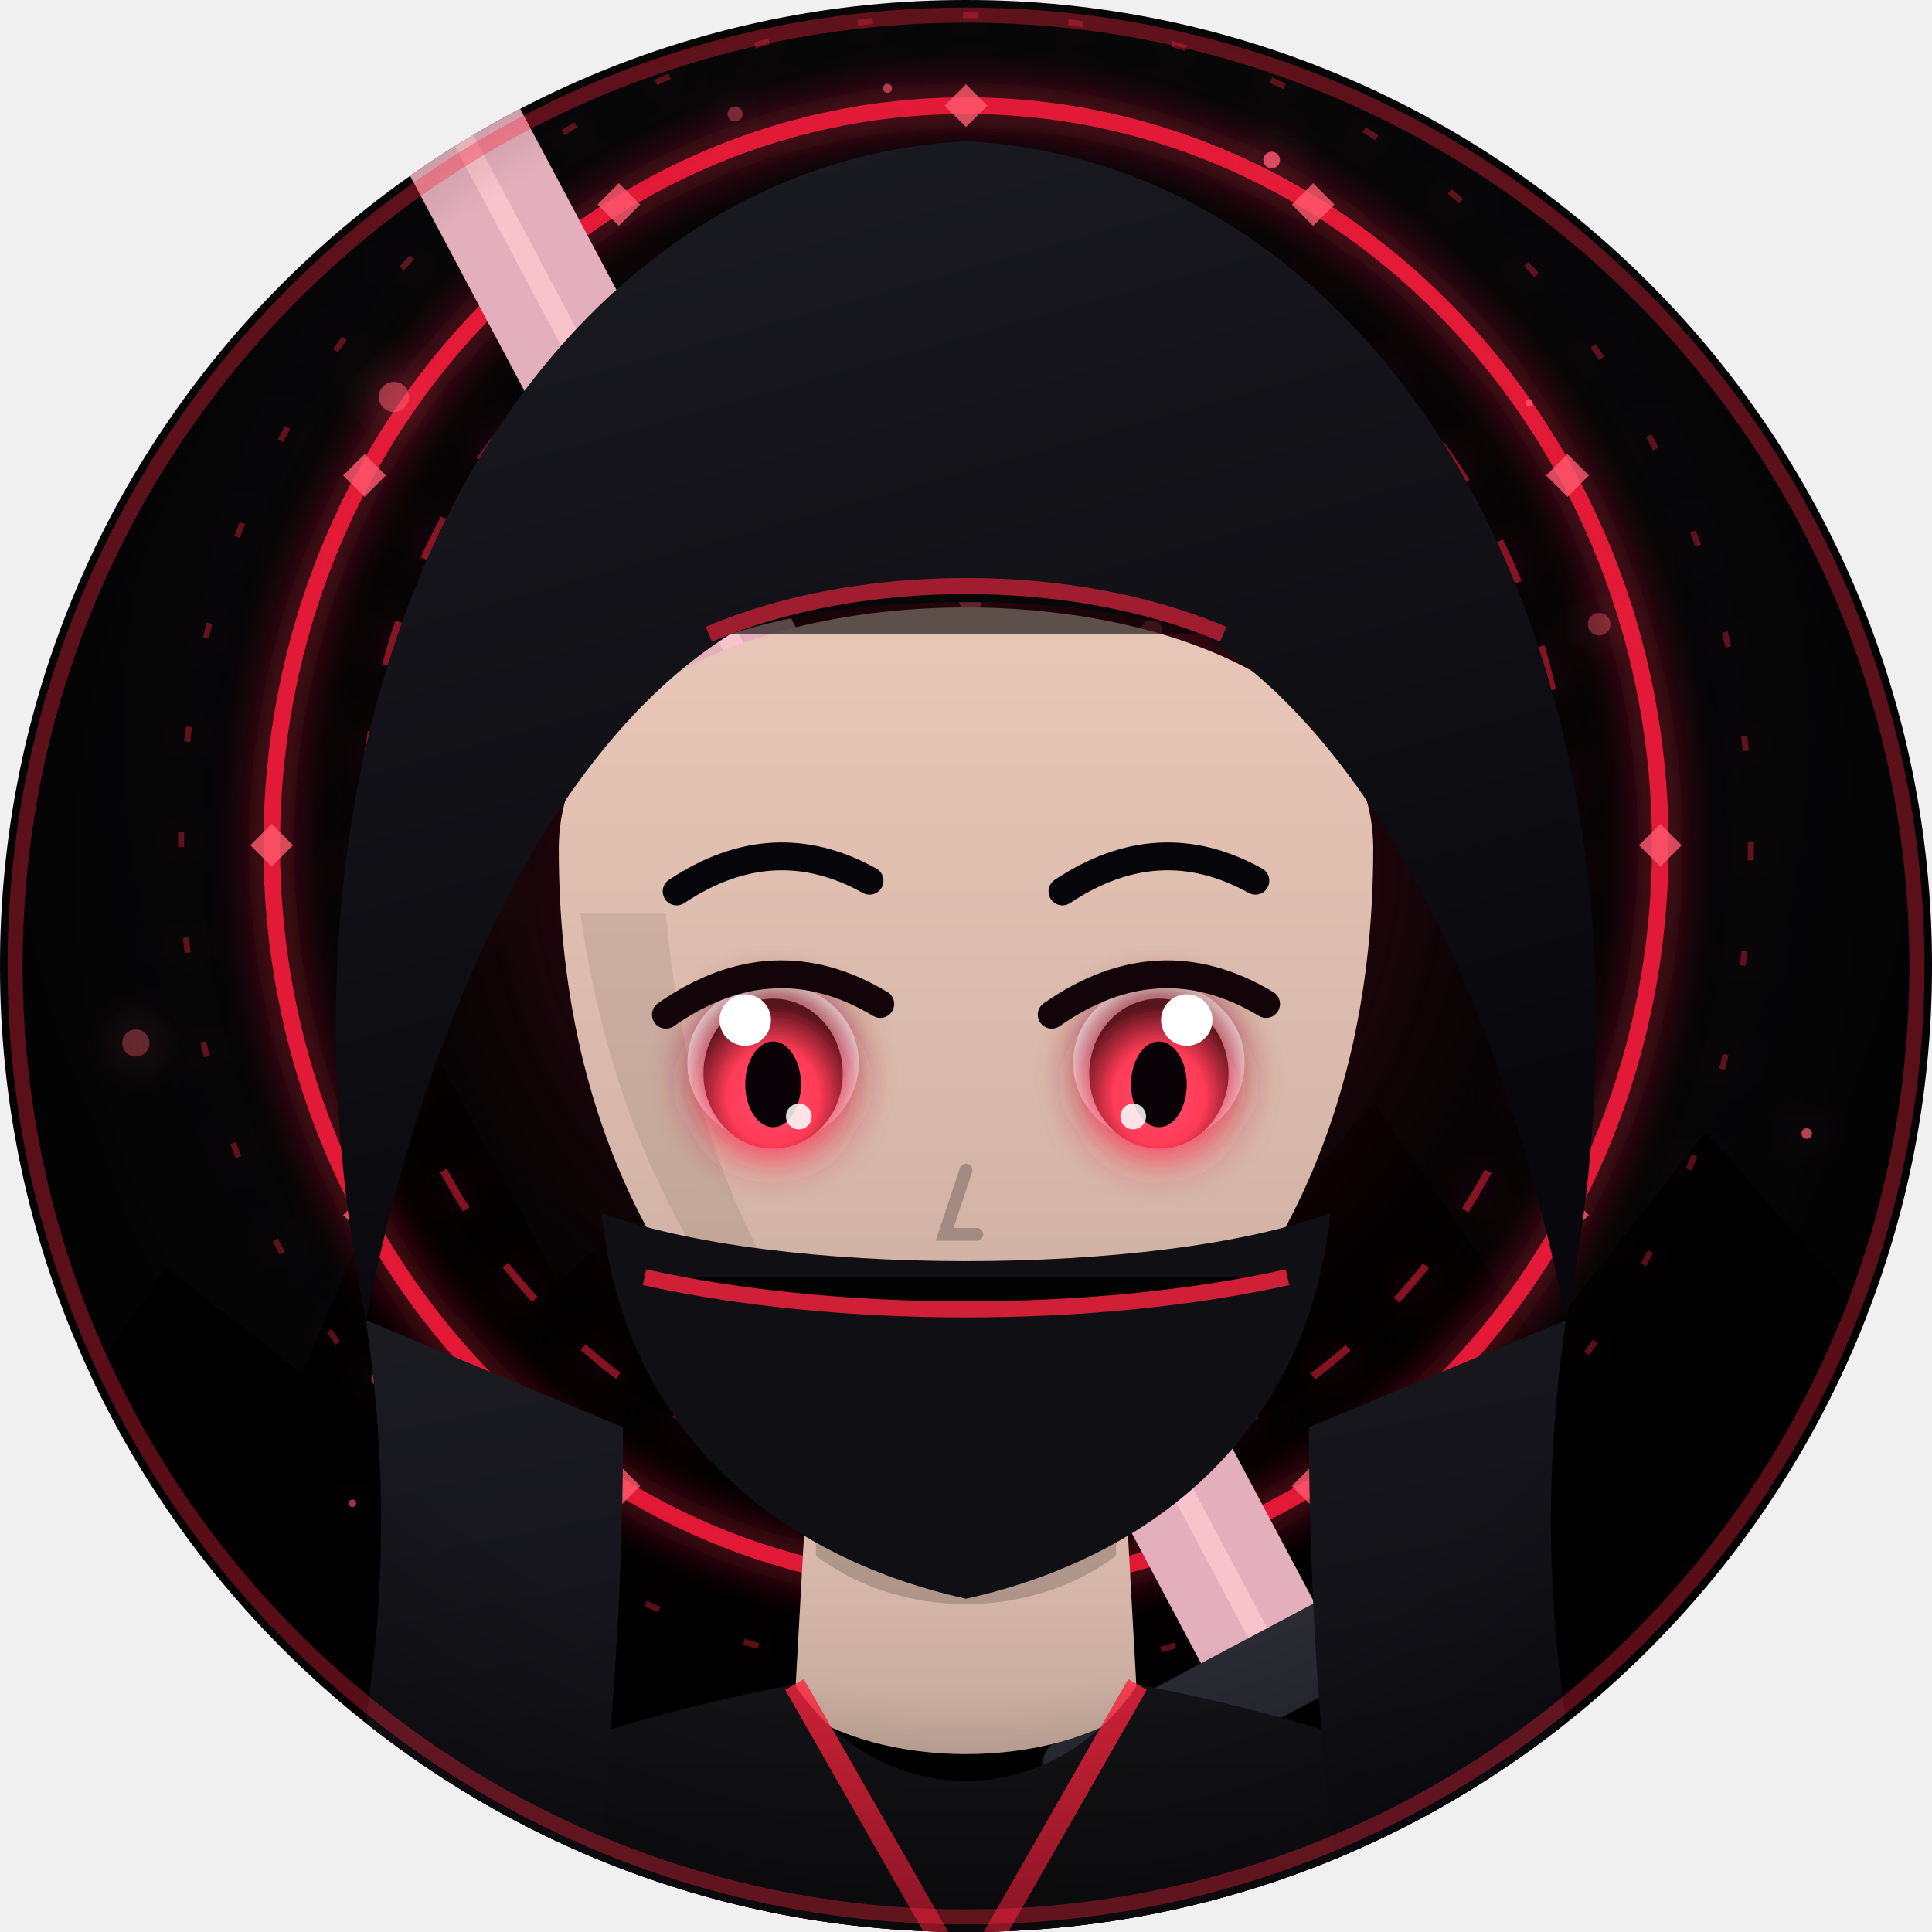
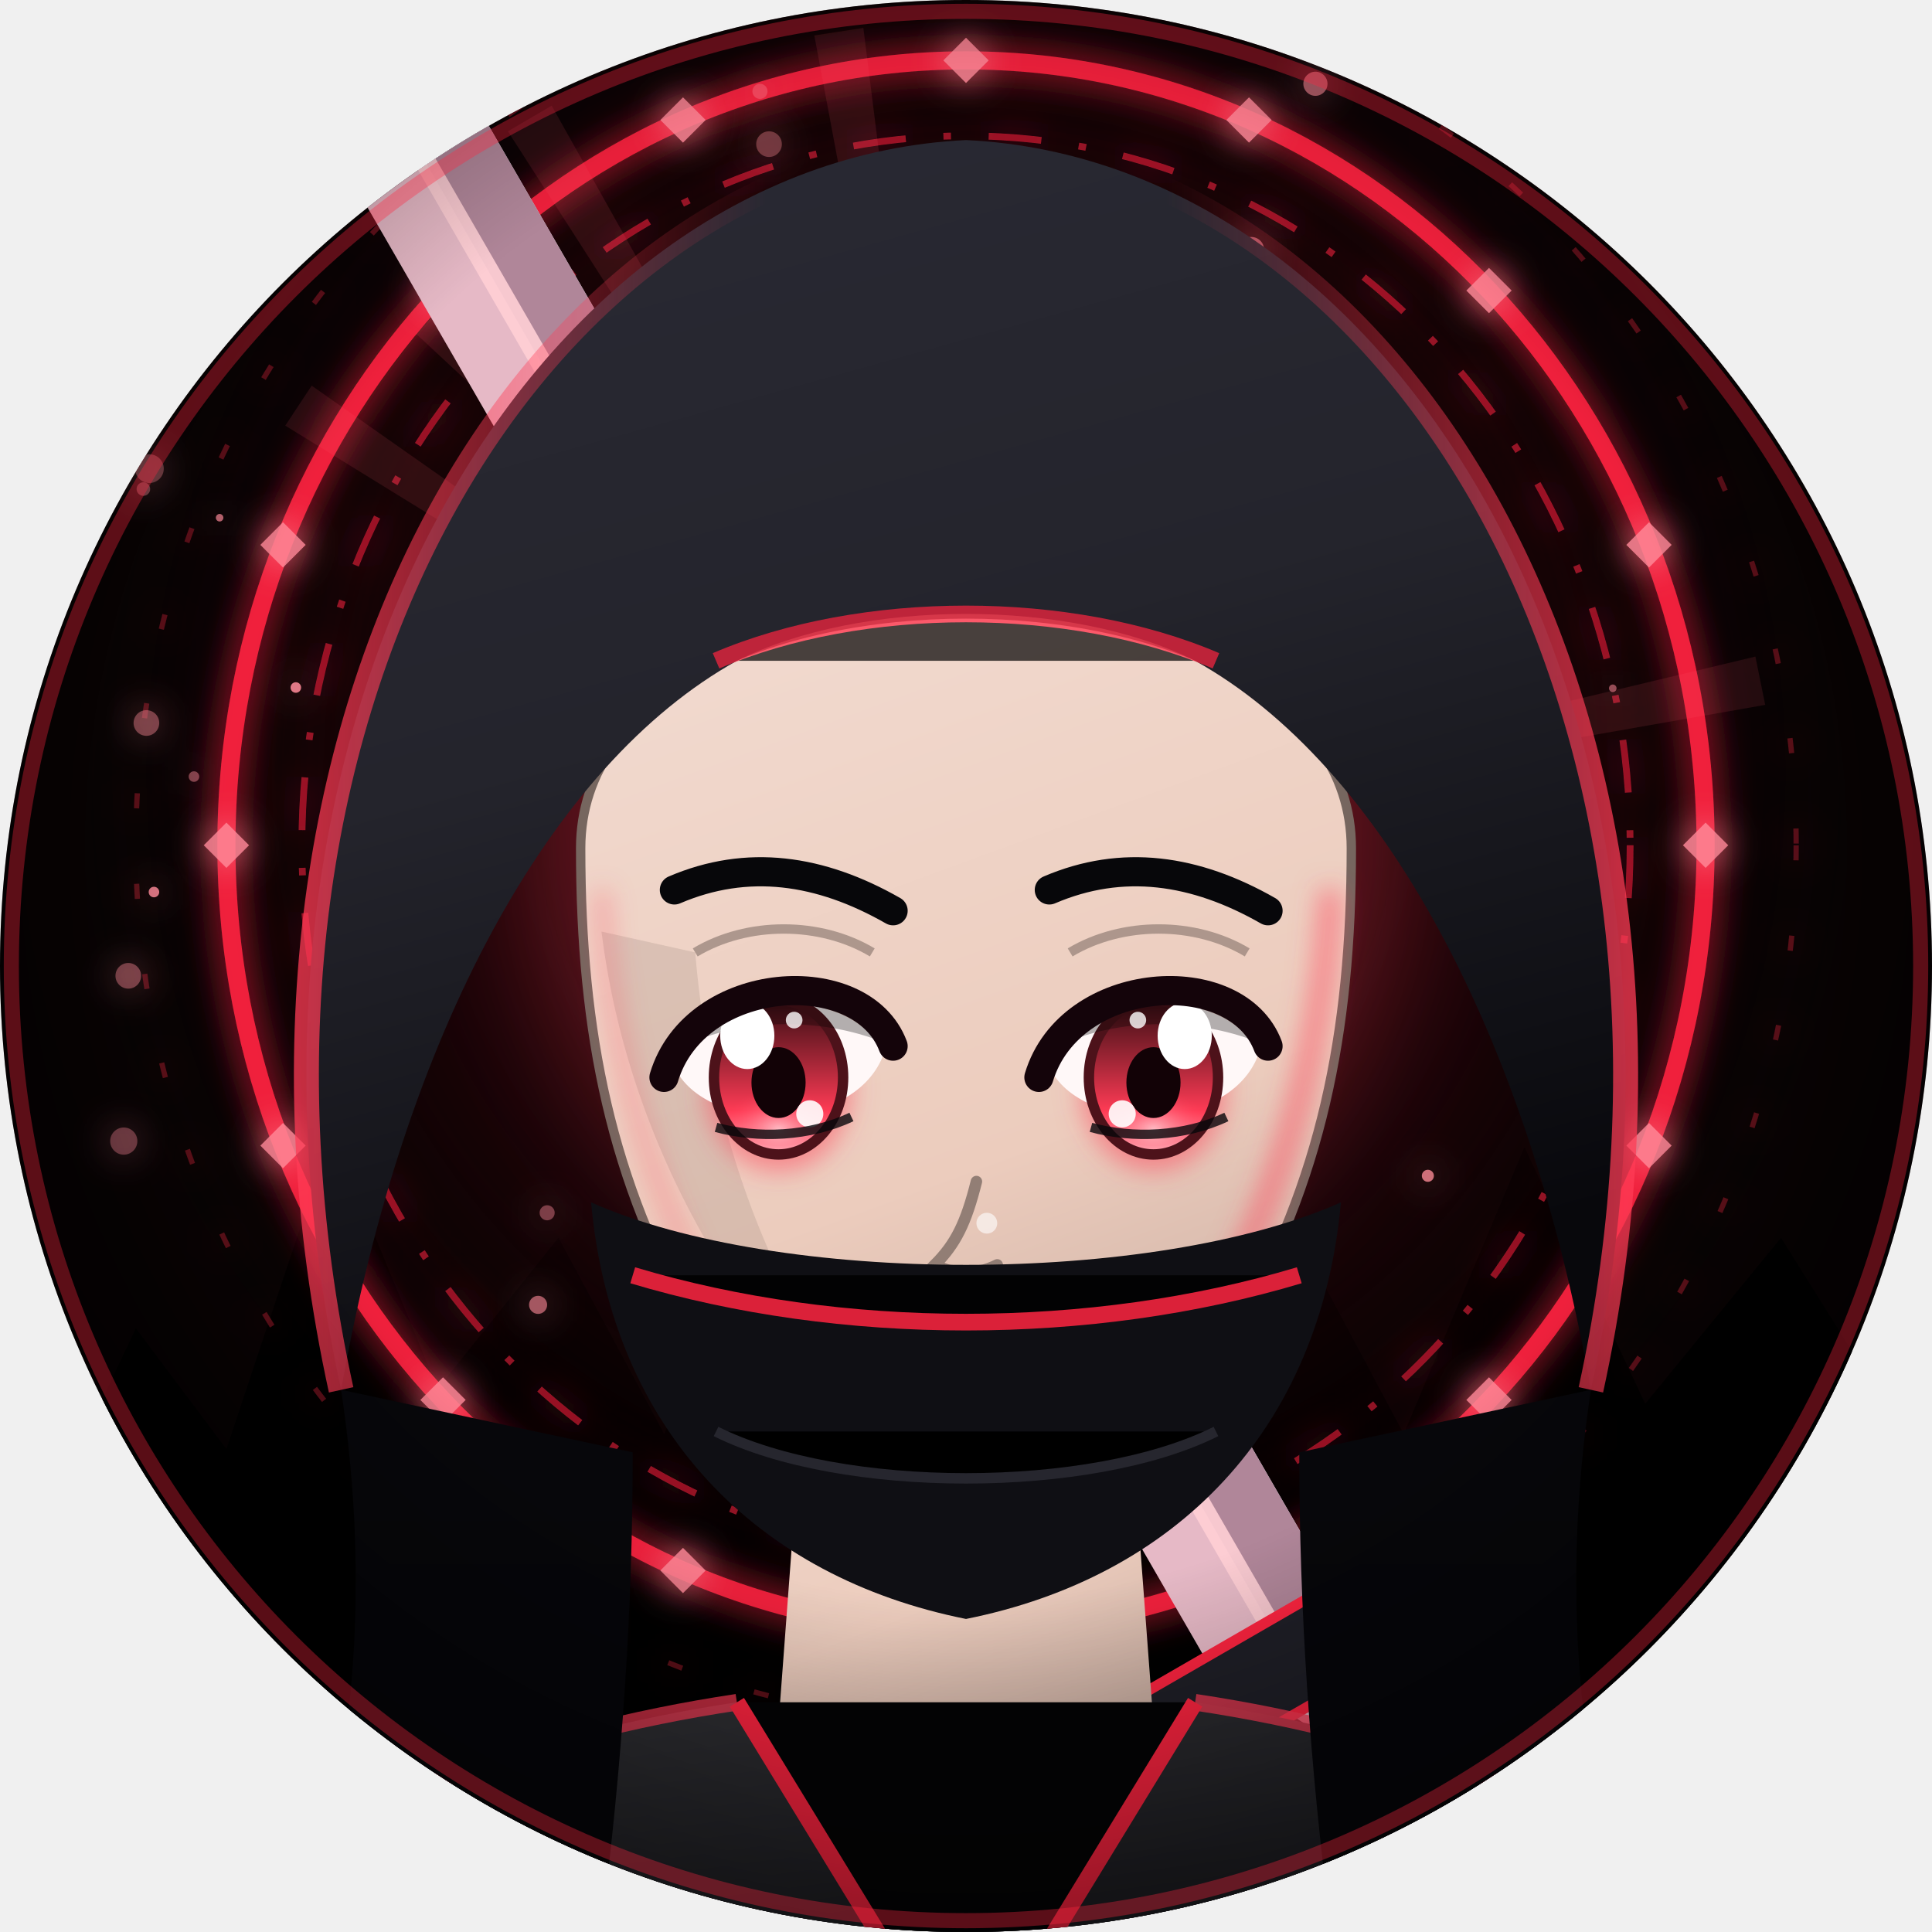
<svg xmlns="http://www.w3.org/2000/svg" viewBox="0 0 256 256" width="256" height="256">
  <defs>
-     <radialGradient id="sky" cx="50%" cy="38%" r="75%">
-       <stop offset="0" stop-color="#0d0d10" />
+     <radialGradient id="sky" cx="50%" cy="40%" r="78%">
+       <stop offset="0" stop-color="#140608" />
      <stop offset="1" stop-color="#000000" />
    </radialGradient>
-     <radialGradient id="portal" cx="50%" cy="50%" r="50%">
-       <stop offset="0" stop-color="#ff2440" stop-opacity="0.95" />
-       <stop offset="0.35" stop-color="#3a0610" stop-opacity="0.85" />
-       <stop offset="0.75" stop-color="#000000" stop-opacity="0.6" />
+     <radialGradient id="portal" cx="50%" cy="46%" r="52%">
+       <stop offset="0" stop-color="#ff5a6e" stop-opacity="0.95" />
+       <stop offset="0.28" stop-color="#5a0612" stop-opacity="0.9" />
+       <stop offset="0.62" stop-color="#1f0206" stop-opacity="0.65" />
      <stop offset="1" stop-color="#000000" stop-opacity="0" />
    </radialGradient>
-     <linearGradient id="hair" x1="0" y1="0" x2="0.3" y2="1">
-       <stop offset="0" stop-color="#1b1b22" />
+     <linearGradient id="hair" x1="0.2" y1="0" x2="0.5" y2="1">
+       <stop offset="0" stop-color="#292933" />
+       <stop offset="0.45" stop-color="#24242c" />
      <stop offset="1" stop-color="#08080c" />
    </linearGradient>
-     <linearGradient id="hairShine" x1="0" y1="0" x2="1" y2="0">
-       <stop offset="0" stop-color="#fff" stop-opacity="0" />
-       <stop offset="0.5" stop-color="#fff" stop-opacity="0.35" />
-       <stop offset="1" stop-color="#fff" stop-opacity="0" />
-     </linearGradient>
-     <linearGradient id="skin" x1="0" y1="0" x2="0" y2="1">
-       <stop offset="0" stop-color="#e9c7b8" />
-       <stop offset="1" stop-color="#c8ab9e" />
-     </linearGradient>
-     <linearGradient id="outfit" x1="0" y1="0" x2="0" y2="1">
-       <stop offset="0" stop-color="#141418" />
+     <linearGradient id="hairDark" x1="0" y1="0" x2="0" y2="1">
+       <stop offset="0" stop-color="#07070b" />
+       <stop offset="1" stop-color="#040407" />
+     </linearGradient>
+     <linearGradient id="hairRim" x1="0" y1="0" x2="1" y2="0">
+       <stop offset="0" stop-color="#ff3b55" stop-opacity="0.75" />
+       <stop offset="0.35" stop-color="#ff3b55" stop-opacity="0" />
+       <stop offset="0.65" stop-color="#ff3b55" stop-opacity="0" />
+       <stop offset="1" stop-color="#ff3b55" stop-opacity="0.75" />
+     </linearGradient>
+     <linearGradient id="skin" x1="0.3" y1="0" x2="0.6" y2="1">
+       <stop offset="0" stop-color="#f1d9ce" />
+       <stop offset="0.6" stop-color="#ecccbd" />
+       <stop offset="1" stop-color="#c6ab9f" />
+     </linearGradient>
+     <linearGradient id="outfit" x1="0.2" y1="0" x2="0.6" y2="1">
+       <stop offset="0" stop-color="#333337" />
+       <stop offset="0.5" stop-color="#17171c" />
      <stop offset="1" stop-color="#050506" />
    </linearGradient>
-     <radialGradient id="iris" cx="50%" cy="65%" r="60%">
-       <stop offset="0" stop-color="#ff5073" />
-       <stop offset="0.55" stop-color="#ff3b55" />
-       <stop offset="1" stop-color="#59151e" />
+     <linearGradient id="iris" x1="0" y1="0" x2="0" y2="1">
+       <stop offset="0" stop-color="#380d13" />
+       <stop offset="0.38" stop-color="#9e2535" />
+       <stop offset="0.72" stop-color="#ff3b55" />
+       <stop offset="1" stop-color="#ffa7b3" />
+     </linearGradient>
+     <radialGradient id="irisGlow" cx="50%" cy="78%" r="55%">
+       <stop offset="0" stop-color="#ffc4cc" stop-opacity="0.9" />
+       <stop offset="1" stop-color="#ff3b55" stop-opacity="0" />
    </radialGradient>
    <radialGradient id="blush" cx="50%" cy="50%" r="50%">
-       <stop offset="0" stop-color="#ff6b7d" stop-opacity="0.28" />
-       <stop offset="1" stop-color="#ff6b7d" stop-opacity="0" />
+       <stop offset="0" stop-color="#ff5d78" stop-opacity="0.32" />
+       <stop offset="1" stop-color="#ff5d78" stop-opacity="0" />
+     </radialGradient>
+     <radialGradient id="vig" cx="50%" cy="44%" r="70%">
+       <stop offset="0.55" stop-color="#000" stop-opacity="0" />
+       <stop offset="1" stop-color="#000" stop-opacity="0.78" />
    </radialGradient>
    <filter id="glow" x="-50%" y="-50%" width="200%" height="200%">
-       <feGaussianBlur stdDeviation="3" result="b" />
+       <feGaussianBlur stdDeviation="2.4" result="b" />
      <feMerge>
        <feMergeNode in="b" />
        <feMergeNode in="SourceGraphic" />
      </feMerge>
    </filter>
-     <filter id="soft" x="-50%" y="-50%" width="200%" height="200%">
-       <feGaussianBlur stdDeviation="6" />
+     <filter id="bigGlow" x="-50%" y="-50%" width="200%" height="200%">
+       <feGaussianBlur stdDeviation="7" />
    </filter>
-     <filter id="eyeGlow" x="-100%" y="-100%" width="300%" height="300%">
-       <feGaussianBlur stdDeviation="2.2" result="b" />
-       <feMerge>
-         <feMergeNode in="b" />
-         <feMergeNode in="b" />
-         <feMergeNode in="SourceGraphic" />
-       </feMerge>
+     <filter id="soft" x="-20%" y="-20%" width="140%" height="140%">
+       <feGaussianBlur stdDeviation="1.2" />
    </filter>
    <clipPath id="circle">
      <circle cx="128" cy="128" r="128" />
    </clipPath>
+     <clipPath id="faceClip">
+       <path d="M91 104 C91 74 165 74 165 104 C165 122 162 136 154 150 C146 162 137 169 128 171 C119 169 110 162 102 150 C94 136 91 122 91 104 Z" />
+     </clipPath>
  </defs>
  <g clip-path="url(#circle)">
    <rect width="256" height="256" fill="url(#sky)" />
-     <path d="M0 200 L22 168 L40 182 L58 140 L74 170 L96 150 L112 176 L136 132 L160 172 L182 146 L204 178 L226 150 L256 184 L256 256 L0 256 Z" fill="#000000" opacity="0.9" />
-     <ellipse cx="128" cy="112" rx="104" ry="108" fill="url(#portal)" />
+     <path d="M0 214 L18 176 L30 192 L44 150 L58 184 L74 164 L88 190 L104 156 L118 186 L138 140 L156 182 L170 160 L186 190 L202 152 L218 186 L236 164 L256 196 L256 256 L0 256 Z" fill="#000000" opacity="0.95" />
+     <ellipse cx="128" cy="112" rx="116" ry="120" fill="url(#portal)" />
+     <ellipse cx="128" cy="112" rx="58" ry="62" fill="#ff5a6e" opacity="0.18" filter="url(#bigGlow)" />
    <g fill="none" stroke="#ff2440" filter="url(#glow)">
-       <ellipse cx="128" cy="112" rx="92" ry="98" stroke-width="2.2" opacity="0.85" />
-       <ellipse cx="128" cy="112" rx="80" ry="86" stroke-width="1" opacity="0.5" stroke-dasharray="6 9" />
-       <ellipse cx="128" cy="112" rx="104" ry="110" stroke-width="0.8" opacity="0.35" stroke-dasharray="2 12" />
-     </g>
-     <rect x="218.0" y="110.0" width="4" height="4" transform="rotate(45 220.0 112.0)" fill="#ff5a6e" opacity="0.8" />
-     <rect x="205.7" y="159.0" width="4" height="4" transform="rotate(45 207.7 161.0)" fill="#ff5a6e" opacity="0.8" />
-     <rect x="172.0" y="194.9" width="4" height="4" transform="rotate(45 174.0 196.9)" fill="#ff5a6e" opacity="0.8" />
-     <rect x="126.0" y="208.0" width="4" height="4" transform="rotate(45 128.0 210.0)" fill="#ff5a6e" opacity="0.8" />
-     <rect x="80.0" y="194.9" width="4" height="4" transform="rotate(45 82.0 196.9)" fill="#ff5a6e" opacity="0.8" />
-     <rect x="46.3" y="159.0" width="4" height="4" transform="rotate(45 48.3 161.0)" fill="#ff5a6e" opacity="0.8" />
-     <rect x="34.0" y="110.0" width="4" height="4" transform="rotate(45 36.0 112.0)" fill="#ff5a6e" opacity="0.8" />
-     <rect x="46.3" y="61.0" width="4" height="4" transform="rotate(45 48.3 63.0)" fill="#ff5a6e" opacity="0.8" />
-     <rect x="80.0" y="25.1" width="4" height="4" transform="rotate(45 82.0 27.1)" fill="#ff5a6e" opacity="0.8" />
-     <rect x="126.0" y="12.0" width="4" height="4" transform="rotate(45 128.0 14.0)" fill="#ff5a6e" opacity="0.8" />
-     <rect x="172.0" y="25.1" width="4" height="4" transform="rotate(45 174.0 27.1)" fill="#ff5a6e" opacity="0.8" />
-     <rect x="205.7" y="61.0" width="4" height="4" transform="rotate(45 207.7 63.0)" fill="#ff5a6e" opacity="0.8" />
+       <ellipse cx="128" cy="112" rx="98" ry="104" stroke-width="2.4" opacity="0.9" />
+       <ellipse cx="128" cy="112" rx="88" ry="94" stroke-width="0.9" opacity="0.55" stroke-dasharray="7 5 1 5" />
+       <ellipse cx="128" cy="112" rx="110" ry="116" stroke-width="0.7" opacity="0.35" stroke-dasharray="2 10" />
+     </g>
+     <g filter="url(#glow)" opacity="0.85">
+       <path d="M226.0 109.0 l3 3 l-3 3 l-3 -3 Z" fill="#ff8a99" />
+       <path d="M218.5 148.8 l3 3 l-3 3 l-3 -3 Z" fill="#ff8a99" />
+       <path d="M197.3 182.5 l3 3 l-3 3 l-3 -3 Z" fill="#ff8a99" />
+       <path d="M165.5 205.1 l3 3 l-3 3 l-3 -3 Z" fill="#ff8a99" />
+       <path d="M128.0 213.0 l3 3 l-3 3 l-3 -3 Z" fill="#ff8a99" />
+       <path d="M90.5 205.1 l3 3 l-3 3 l-3 -3 Z" fill="#ff8a99" />
+       <path d="M58.7 182.5 l3 3 l-3 3 l-3 -3 Z" fill="#ff8a99" />
+       <path d="M37.5 148.8 l3 3 l-3 3 l-3 -3 Z" fill="#ff8a99" />
+       <path d="M30.0 109.0 l3 3 l-3 3 l-3 -3 Z" fill="#ff8a99" />
+       <path d="M37.5 69.2 l3 3 l-3 3 l-3 -3 Z" fill="#ff8a99" />
+       <path d="M58.7 35.5 l3 3 l-3 3 l-3 -3 Z" fill="#ff8a99" />
+       <path d="M90.5 12.9 l3 3 l-3 3 l-3 -3 Z" fill="#ff8a99" />
+       <path d="M128.0 5.0 l3 3 l-3 3 l-3 -3 Z" fill="#ff8a99" />
+       <path d="M165.5 12.9 l3 3 l-3 3 l-3 -3 Z" fill="#ff8a99" />
+       <path d="M197.3 35.5 l3 3 l-3 3 l-3 -3 Z" fill="#ff8a99" />
+       <path d="M218.5 69.2 l3 3 l-3 3 l-3 -3 Z" fill="#ff8a99" />
+     </g>
+     <path d="M128 112 L55.1 44.2 L59.3 40.0 Z" fill="#ff5a6e" opacity="0.12" />
+     <path d="M128 112 L139.2 32.7 L143.9 33.5 Z" fill="#ff5a6e" opacity="0.12" />
+     <path d="M128 112 L232.6 87.0 L233.9 93.4 Z" fill="#ff5a6e" opacity="0.12" />
+     <path d="M128 112 L37.8 56.4 L41.3 51.1 Z" fill="#ff5a6e" opacity="0.12" />
+     <path d="M128 112 L97.0 31.1 L101.9 29.4 Z" fill="#ff5a6e" opacity="0.12" />
+     <path d="M128 112 L186.3 70.3 L188.7 73.9 Z" fill="#ff5a6e" opacity="0.12" />
+     <path d="M128 112 L161.9 44.8 L165.9 46.9 Z" fill="#ff5a6e" opacity="0.12" />
+     <path d="M128 112 L107.9 4.7 L114.4 3.7 Z" fill="#ff5a6e" opacity="0.12" />
+     <path d="M128 112 L67.3 17.4 L73.1 14.0 Z" fill="#ff5a6e" opacity="0.12" />
    <g filter="url(#glow)">
-       <circle cx="63.5" cy="118.2" r="1.3" fill="#ff5a6e" opacity="0.47" />
-       <circle cx="239.4" cy="150.2" r="0.7" fill="#ff5a6e" opacity="0.78" />
-       <circle cx="100.6" cy="66.4" r="1.7" fill="#ff5a6e" opacity="0.37" />
-       <circle cx="168.5" cy="21.2" r="1.1" fill="#ff5a6e" opacity="0.82" />
-       <circle cx="83.9" cy="169.5" r="0.5" fill="#ff5a6e" opacity="0.53" />
-       <circle cx="73.1" cy="42.5" r="1.1" fill="#ff5a6e" opacity="0.65" />
-       <circle cx="46.7" cy="199.2" r="0.5" fill="#ff5a6e" opacity="0.67" />
-       <circle cx="50.1" cy="182.7" r="0.9" fill="#ff5a6e" opacity="0.58" />
-       <circle cx="118.0" cy="97.2" r="0.6" fill="#ff5a6e" opacity="0.44" />
-       <circle cx="117.6" cy="11.7" r="0.6" fill="#ff5a6e" opacity="0.63" />
-       <circle cx="52.2" cy="52.6" r="2.0" fill="#ff5a6e" opacity="0.53" />
-       <circle cx="128.6" cy="79.6" r="1.5" fill="#ff5a6e" opacity="0.94" />
-       <circle cx="92.4" cy="153.5" r="1.2" fill="#ff5a6e" opacity="0.73" />
-       <circle cx="190.2" cy="189.8" r="0.5" fill="#ff5a6e" opacity="0.52" />
-       <circle cx="236.7" cy="32.1" r="0.5" fill="#ff5a6e" opacity="0.61" />
-       <circle cx="202.6" cy="53.4" r="0.5" fill="#ff5a6e" opacity="0.76" />
-       <circle cx="224.1" cy="41.1" r="1.0" fill="#ff5a6e" opacity="0.38" />
-       <circle cx="97.4" cy="15.1" r="1.0" fill="#ff5a6e" opacity="0.40" />
-       <circle cx="215.8" cy="16.3" r="0.8" fill="#ff5a6e" opacity="0.82" />
-       <circle cx="123.1" cy="92.1" r="1.6" fill="#ff5a6e" opacity="0.95" />
-       <circle cx="240.8" cy="14.7" r="1.4" fill="#ff5a6e" opacity="0.66" />
-       <circle cx="152.6" cy="83.5" r="1.4" fill="#ff5a6e" opacity="0.44" />
-       <circle cx="211.9" cy="82.7" r="1.5" fill="#ff5a6e" opacity="0.38" />
-       <circle cx="194.3" cy="91.6" r="0.6" fill="#ff5a6e" opacity="0.54" />
-       <circle cx="18.0" cy="138.2" r="1.8" fill="#ff5a6e" opacity="0.37" />
-       <circle cx="164.0" cy="150.1" r="1.6" fill="#ff5a6e" opacity="0.78" />
-     </g>
-     <g transform="translate(128 138) scale(1.42) translate(-128 -124)">
-       <g transform="rotate(-28 128 128)">
-         <rect x="122" y="-10" width="12" height="200" rx="3" fill="#d9dde6" />
-         <rect x="127" y="-10" width="2" height="200" fill="#ffffff" opacity="0.8" />
-         <rect x="122" y="-10" width="12" height="200" rx="3" fill="#ff2440" opacity="0.25" />
-         <rect x="104" y="186" width="48" height="8" rx="3" fill="#2a2a33" />
+       <circle cx="19.0" cy="64.8" r="0.9" fill="#ff8a99" opacity="0.44" />
+       <circle cx="108.6" cy="111.4" r="0.7" fill="#ff8a99" opacity="0.95" />
+       <circle cx="20.4" cy="118.2" r="0.7" fill="#ff8a99" opacity="0.89" />
+       <circle cx="82.6" cy="84.7" r="1.1" fill="#ff8a99" opacity="0.62" />
+       <circle cx="33.2" cy="32.4" r="1.1" fill="#ff8a99" opacity="0.34" />
+       <circle cx="25.7" cy="102.9" r="0.7" fill="#ff8a99" opacity="0.47" />
+       <circle cx="253.7" cy="65.9" r="1.2" fill="#ff8a99" opacity="0.56" />
+       <circle cx="169.3" cy="216.3" r="1.0" fill="#ff8a99" opacity="0.80" />
+       <circle cx="125.1" cy="138.9" r="1.6" fill="#ff8a99" opacity="0.92" />
+       <circle cx="19.8" cy="62.1" r="1.9" fill="#ff8a99" opacity="0.40" />
+       <circle cx="19.4" cy="95.8" r="1.7" fill="#ff8a99" opacity="0.47" />
+       <circle cx="16.4" cy="151.2" r="1.8" fill="#ff8a99" opacity="0.43" />
+       <circle cx="100.7" cy="12.1" r="1.0" fill="#ff8a99" opacity="0.35" />
+       <circle cx="101.9" cy="19.1" r="1.7" fill="#ff8a99" opacity="0.35" />
+       <circle cx="71.3" cy="172.9" r="1.2" fill="#ff8a99" opacity="0.60" />
+       <circle cx="185.8" cy="219.8" r="1.9" fill="#ff8a99" opacity="0.35" />
+       <circle cx="160.1" cy="112.2" r="1.4" fill="#ff8a99" opacity="0.57" />
+       <circle cx="165.8" cy="33.1" r="1.7" fill="#ff8a99" opacity="0.57" />
+       <circle cx="174.3" cy="11.1" r="1.6" fill="#ff8a99" opacity="0.60" />
+       <circle cx="29.1" cy="68.6" r="0.5" fill="#ff8a99" opacity="0.75" />
+       <circle cx="228.8" cy="8.8" r="1.4" fill="#ff8a99" opacity="0.79" />
+       <circle cx="189.2" cy="155.8" r="0.8" fill="#ff8a99" opacity="0.78" />
+       <circle cx="1.0" cy="2.4" r="0.8" fill="#ff8a99" opacity="0.86" />
+       <circle cx="1.9" cy="202.0" r="2.0" fill="#ff8a99" opacity="0.30" />
+       <circle cx="185.9" cy="98.3" r="1.7" fill="#ff8a99" opacity="0.38" />
+       <circle cx="39.2" cy="91.1" r="0.7" fill="#ff8a99" opacity="0.86" />
+       <circle cx="3.9" cy="33.7" r="0.9" fill="#ff8a99" opacity="0.46" />
+       <circle cx="213.7" cy="91.2" r="0.5" fill="#ff8a99" opacity="0.55" />
+       <circle cx="81.0" cy="134.4" r="0.4" fill="#ff8a99" opacity="0.51" />
+       <circle cx="17.0" cy="129.3" r="1.7" fill="#ff8a99" opacity="0.47" />
+       <circle cx="185.2" cy="100.0" r="0.8" fill="#ff8a99" opacity="0.64" />
+       <circle cx="124.2" cy="186.8" r="0.7" fill="#ff8a99" opacity="0.36" />
+       <circle cx="72.5" cy="160.7" r="1.0" fill="#ff8a99" opacity="0.42" />
+       <circle cx="161.5" cy="142.9" r="0.6" fill="#ff8a99" opacity="0.63" />
+     </g>
+     <g transform="translate(128 140) scale(1.38) translate(-128 -124)">
+       <g transform="rotate(-30 128 128)">
+         <path d="M121 -20 L135 -20 L135 186 L128 200 L121 186 Z" fill="#dfe3ec" />
+         <path d="M128 -20 L135 -20 L135 186 L128 200 Z" fill="#9aa2b2" />
+         <path d="M127 -20 L129 -20 L129 190 L127 190 Z" fill="#ffffff" opacity="0.9" />
+         <path d="M121 -20 L135 -20 L135 186 L128 200 L121 186 Z" fill="#ff2440" opacity="0.22" />
+         <rect x="100" y="186" width="56" height="9" rx="4" fill="#1f1f27" stroke="#ff2440" stroke-width="1" />
      </g>
-       <path d="M114 150 L142 150 L144 186 C136 192 120 192 112 186 Z" fill="url(#skin)" />
-       <path d="M114 160 C122 170 134 170 142 160 L142 172 C134 178 122 178 114 172 Z" fill="#000" opacity="0.18" />
-       <path d="M28 256 C34 214 70 192 112 184 C120 196 136 196 144 184 C186 192 222 214 228 256 Z" fill="url(#outfit)" />
-       <path d="M112 184 L128 212 L144 184" fill="none" stroke="#ff2440" stroke-width="2" opacity="0.8" />
-       <path d="M90 106 C90 76 166 76 166 106 C166 134 154 156 128 170 C102 156 90 134 90 106 Z" fill="url(#skin)" />
-       <path d="M92 112 C96 140 110 158 128 168 C112 154 102 136 100 112 Z" fill="#000" opacity="0.08" />
-       <ellipse cx="110" cy="126" rx="8" ry="7.5" fill="#fff" />
-       <g filter="url(#eyeGlow)">
-         <ellipse cx="110" cy="127" rx="6.5" ry="7" fill="url(#iris)" />
+       <path d="M113 148 L143 148 L146 188 C137 196 119 196 110 188 Z" fill="url(#skin)" />
+       <path d="M113 150 C120 166 136 166 143 150 L144 170 C135 178 121 178 112 170 Z" fill="#927e75" opacity="0.4" />
+       <path d="M98 196 C108 200 118 198 124 194 M158 196 C148 200 138 198 132 194" stroke="#a58f84" stroke-width="1" fill="none" opacity="0.6" />
+       <path d="M24 256 C30 214 66 192 106 186 C116 200 140 200 150 186 C190 192 226 214 232 256 Z" fill="url(#outfit)" />
+       <path d="M64 220 C74 236 78 248 76 256 M192 220 C182 236 178 248 180 256 M96 208 C104 226 104 244 100 256 M160 208 C152 226 152 244 156 256" stroke="#030304" stroke-width="1.4" fill="none" opacity="0.7" />
+       <path d="M38 238 C46 216 64 202 92 194" stroke="#747477" stroke-width="1.2" fill="none" opacity="0.45" />
+       <path d="M24 256 C30 214 66 192 106 186" stroke="#ff3b55" stroke-width="1.6" fill="none" opacity="0.75" />
+       <path d="M232 256 C226 214 190 192 150 186" stroke="#ff3b55" stroke-width="1.6" fill="none" opacity="0.75" />
+       <path d="M106 186 L128 222 L150 186" fill="#040405" stroke="#ff2440" stroke-width="1.6" />
+       <path d="M91 104 C91 74 165 74 165 104 C165 122 162 136 154 150 C146 162 137 169 128 171 C119 169 110 162 102 150 C94 136 91 122 91 104 Z" fill="url(#skin)" stroke="#76665f" stroke-width="0.9" />
+       <path d="M93 112 C96 136 110 156 128 170 C114 156 104 138 102 114 Z" fill="#a58f84" opacity="0.28" />
+       <path d="M163 108 C162 130 154 150 140 164" stroke="#ff3b55" stroke-width="2" fill="none" opacity="0.55" filter="url(#soft)" />
+       <path d="M93 108 C94 130 102 150 116 164" stroke="#ff3b55" stroke-width="1.4" fill="none" opacity="0.35" filter="url(#soft)" />
+       <g filter="url(#soft)" opacity="0.5">
+         <ellipse cx="110" cy="127" rx="7.0" ry="8" fill="#ff3b55" />
      </g>
-       <ellipse cx="110" cy="128" rx="2.6" ry="4" fill="#0a0206" />
-       <circle cx="107.4" cy="122" r="2.4" fill="#fff" />
-       <circle cx="112.4" cy="131" r="1.2" fill="#fff" opacity="0.85" />
-       <path d="M100 121.5 Q 110 114.5 120 120.5" fill="none" stroke="#120408" stroke-width="2.6" stroke-linecap="round" />
-       <path d="M101 110 Q 110 104 119 109" fill="none" stroke="#06060a" stroke-width="2.6" stroke-linecap="round" />
-       <ellipse cx="146" cy="126" rx="8" ry="7.5" fill="#fff" />
-       <g filter="url(#eyeGlow)">
-         <ellipse cx="146" cy="127" rx="6.5" ry="7" fill="url(#iris)" />
+       <path d="M100 125 C102 117 118 117 120 124 C117 131.4 103 131.4 100 125 Z" fill="#fff8f8" />
+       <ellipse cx="110" cy="126" rx="6.2" ry="7.4" fill="url(#iris)" />
+       <ellipse cx="110" cy="129" rx="5.0" ry="3.6" fill="url(#irisGlow)" />
+       <ellipse cx="110" cy="126" rx="6.2" ry="7.4" fill="none" stroke="#4d121a" stroke-width="1" />
+       <ellipse cx="110" cy="126.5" rx="2.6" ry="3.4" fill="#120206" />
+       <path d="M100 124 C102 117 118 117 120 123 L120 122.6 C114 120.2 106 120.2 100 123.4 Z" fill="#000" opacity="0.3" />
+       <ellipse cx="107" cy="122" rx="2.6" ry="3.2" fill="#fff" />
+       <circle cx="113" cy="129.5" r="1.3" fill="#fff" opacity="0.9" />
+       <circle cx="111.5" cy="120.5" r="0.8" fill="#fff" opacity="0.8" />
+       <path d="M99 126 C102 116 118 115 121 123" fill="none" stroke="#14040a" stroke-width="2.8" stroke-linecap="round" />
+       <path d="M104.0 130.8 C108 131.9 113 131.7 117.0 129.8" stroke="#06060a" stroke-width="0.9" fill="none" opacity="0.8" />
+       <path d="M102 114 C107 111 114 111 119 114" stroke="#927e75" stroke-width="0.9" fill="none" opacity="0.7" />
+       <path d="M100 108 C107 105 114 106 121 110" stroke="#07070a" stroke-width="2.8" fill="none" stroke-linecap="round" />
+       <g filter="url(#soft)" opacity="0.5">
+         <ellipse cx="146" cy="127" rx="7.0" ry="8" fill="#ff3b55" />
      </g>
-       <ellipse cx="146" cy="128" rx="2.6" ry="4" fill="#0a0206" />
-       <circle cx="148.6" cy="122" r="2.4" fill="#fff" />
-       <circle cx="143.6" cy="131" r="1.2" fill="#fff" opacity="0.85" />
-       <path d="M136 121.5 Q 146 114.5 156 120.5" fill="none" stroke="#120408" stroke-width="2.6" stroke-linecap="round" />
-       <path d="M137 110 Q 146 104 155 109" fill="none" stroke="#06060a" stroke-width="2.6" stroke-linecap="round" />
-       <path d="M128 136 l -2 6 l 3 0" fill="none" stroke="#a38b81" stroke-width="1.2" stroke-linecap="round" />
-       <path d="M94 140 C110 146 146 146 162 140 C160 160 146 172 128 176 C110 172 96 160 94 140 Z" fill="#101014" />
-       <path d="M98 146 C116 150 140 150 158 146" stroke="#ff2440" stroke-width="1.5" opacity="0.8" />
-       <path d="M72 150 C60 90 88 42 128 40 C168 42 196 90 184 150 C178 120 166 96 150 86 C138 82 118 82 106 86 C90 96 78 120 72 150 Z" fill="url(#hair)" />
-       <path d="M72 150 C78 190 64 220 48 256 L84 256 C92 220 96 190 96 160 Z M184 150 C178 190 192 220 208 256 L172 256 C164 220 160 190 160 160 Z" fill="url(#hair)" />
-       <path d="M104 86 C118 80 138 80 152 86" stroke="#ff2440" stroke-width="1.5" opacity="0.6" />
-     </g>
-     <radialGradient id="vig" cx="50%" cy="45%" r="70%">
-       <stop offset="0.6" stop-color="#000" stop-opacity="0" />
-       <stop offset="1" stop-color="#000" stop-opacity="0.75" />
-     </radialGradient>
+       <path d="M136 125 C138 117 154 117 156 124 C153 131.4 139 131.4 136 125 Z" fill="#fff8f8" />
+       <ellipse cx="146" cy="126" rx="6.2" ry="7.4" fill="url(#iris)" />
+       <ellipse cx="146" cy="129" rx="5.0" ry="3.6" fill="url(#irisGlow)" />
+       <ellipse cx="146" cy="126" rx="6.2" ry="7.4" fill="none" stroke="#4d121a" stroke-width="1" />
+       <ellipse cx="146" cy="126.5" rx="2.6" ry="3.4" fill="#120206" />
+       <path d="M136 124 C138 117 154 117 156 123 L156 122.6 C150 120.2 142 120.2 136 123.4 Z" fill="#000" opacity="0.3" />
+       <ellipse cx="149" cy="122" rx="2.6" ry="3.2" fill="#fff" />
+       <circle cx="143" cy="129.5" r="1.3" fill="#fff" opacity="0.9" />
+       <circle cx="144.5" cy="120.5" r="0.8" fill="#fff" opacity="0.8" />
+       <path d="M135 126 C138 116 154 115 157 123" fill="none" stroke="#14040a" stroke-width="2.8" stroke-linecap="round" />
+       <path d="M140.0 130.8 C144 131.9 149 131.7 153.0 129.8" stroke="#06060a" stroke-width="0.9" fill="none" opacity="0.8" />
+       <path d="M138 114 C143 111 150 111 155 114" stroke="#927e75" stroke-width="0.9" fill="none" opacity="0.7" />
+       <path d="M136 108 C143 105 150 106 157 110" stroke="#07070a" stroke-width="2.8" fill="none" stroke-linecap="round" />
+       <path d="M129 136 C128 140 127 142 125 144 C127 145 129 145 131 144" fill="none" stroke="#927e75" stroke-width="1.1" stroke-linecap="round" />
+       <circle cx="130" cy="140" r="1" fill="#fff" opacity="0.6" />
+       <path d="M92 138 C110 146 146 146 164 138 C162 160 148 174 128 178 C108 174 94 160 92 138 Z" fill="#0f0f14" />
+       <path d="M96 145 C116 151 140 151 160 145" stroke="#ff2440" stroke-width="1.6" opacity="0.85" />
+       <path d="M104 160 C116 166 140 166 152 160" stroke="#26262e" stroke-width="1" />
+       <path d="M68 156 C54 92 86 38 128 36 C170 38 202 92 188 156 C182 122 168 96 150 86 C138 80 118 80 106 86 C88 96 74 122 68 156 Z" fill="url(#hair)" />
+       <path d="M68 156 C74 196 60 224 42 256 L84 256 C92 222 96 192 96 162 Z M188 156 C182 196 196 224 214 256 L172 256 C164 222 160 192 160 162 Z" fill="url(#hairDark)" />
+       <path d="M104 86 C118 80 138 80 152 86" stroke="#ff2440" stroke-width="1.6" opacity="0.7" />
+       <path d="M68 156 C54 92 86 38 128 36 C170 38 202 92 188 156" stroke="url(#hairRim)" stroke-width="2.4" fill="none" />
+     </g>
    <rect width="256" height="256" fill="url(#vig)" />
-     <circle cx="128" cy="128" r="126" fill="none" stroke="#ff2440" stroke-width="2" opacity="0.35" />
+     <circle cx="128" cy="128" r="126.5" fill="none" stroke="#ff2440" stroke-width="2" opacity="0.35" />
  </g>
</svg>
